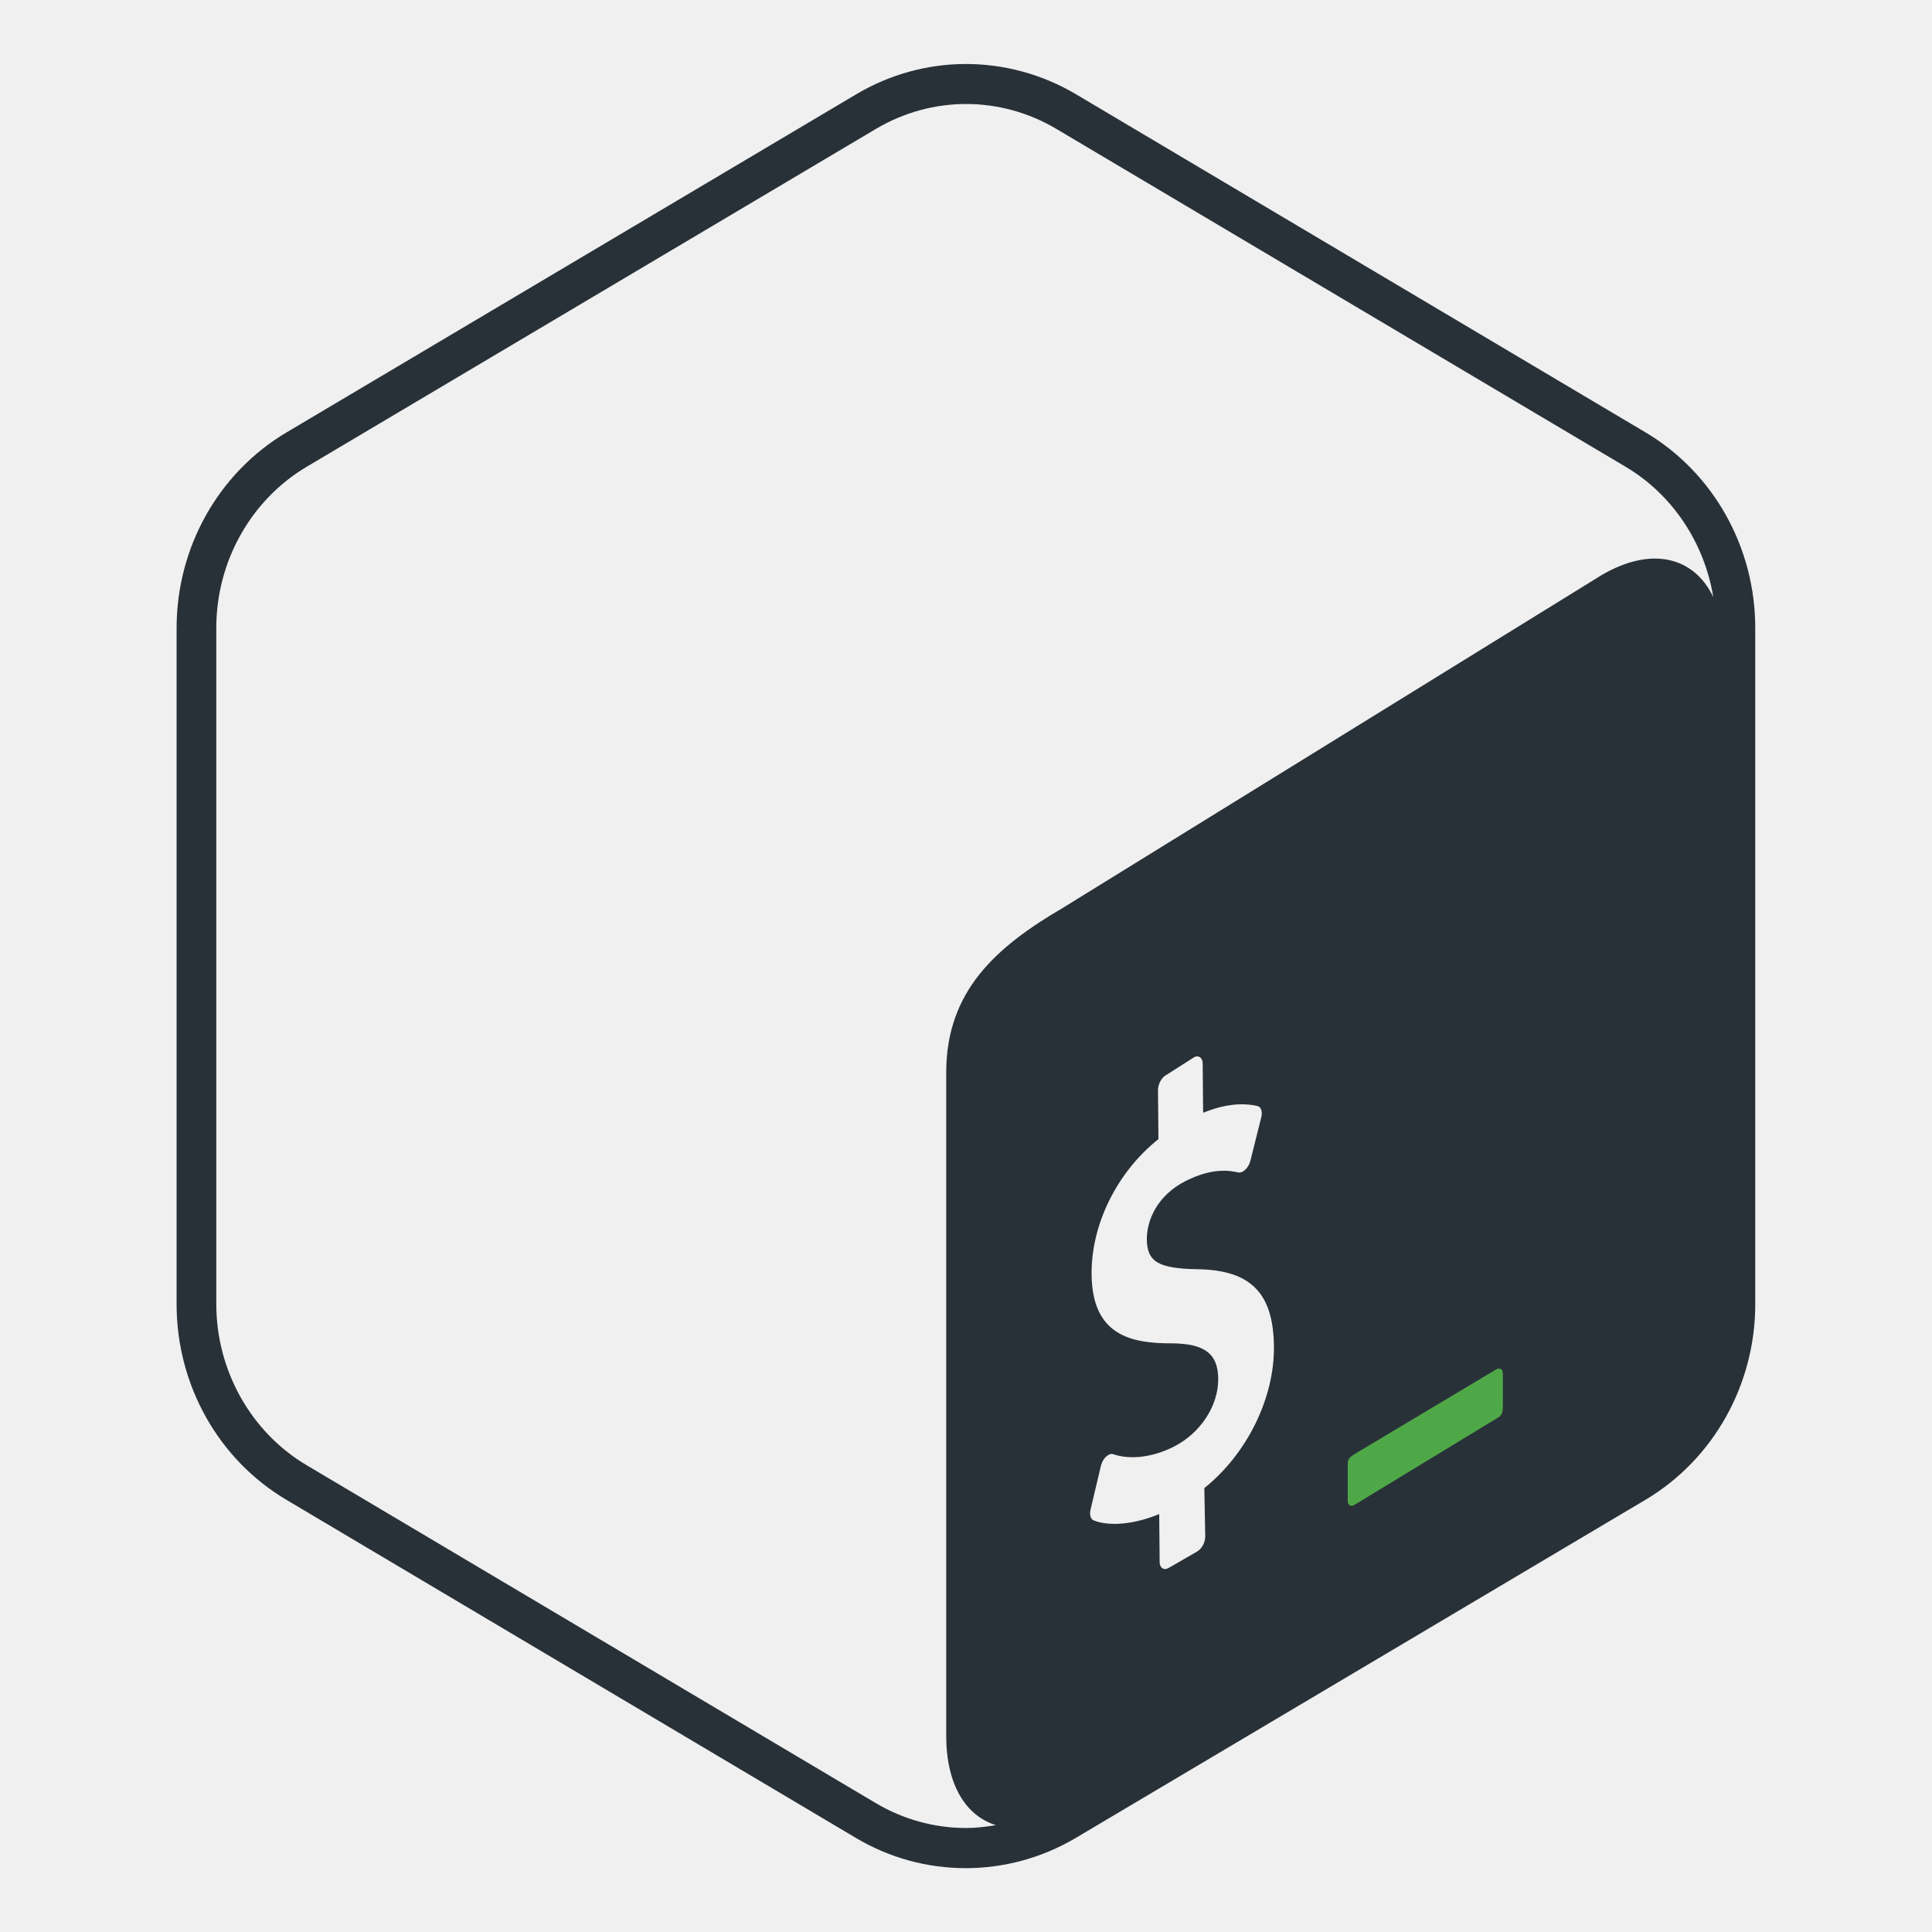
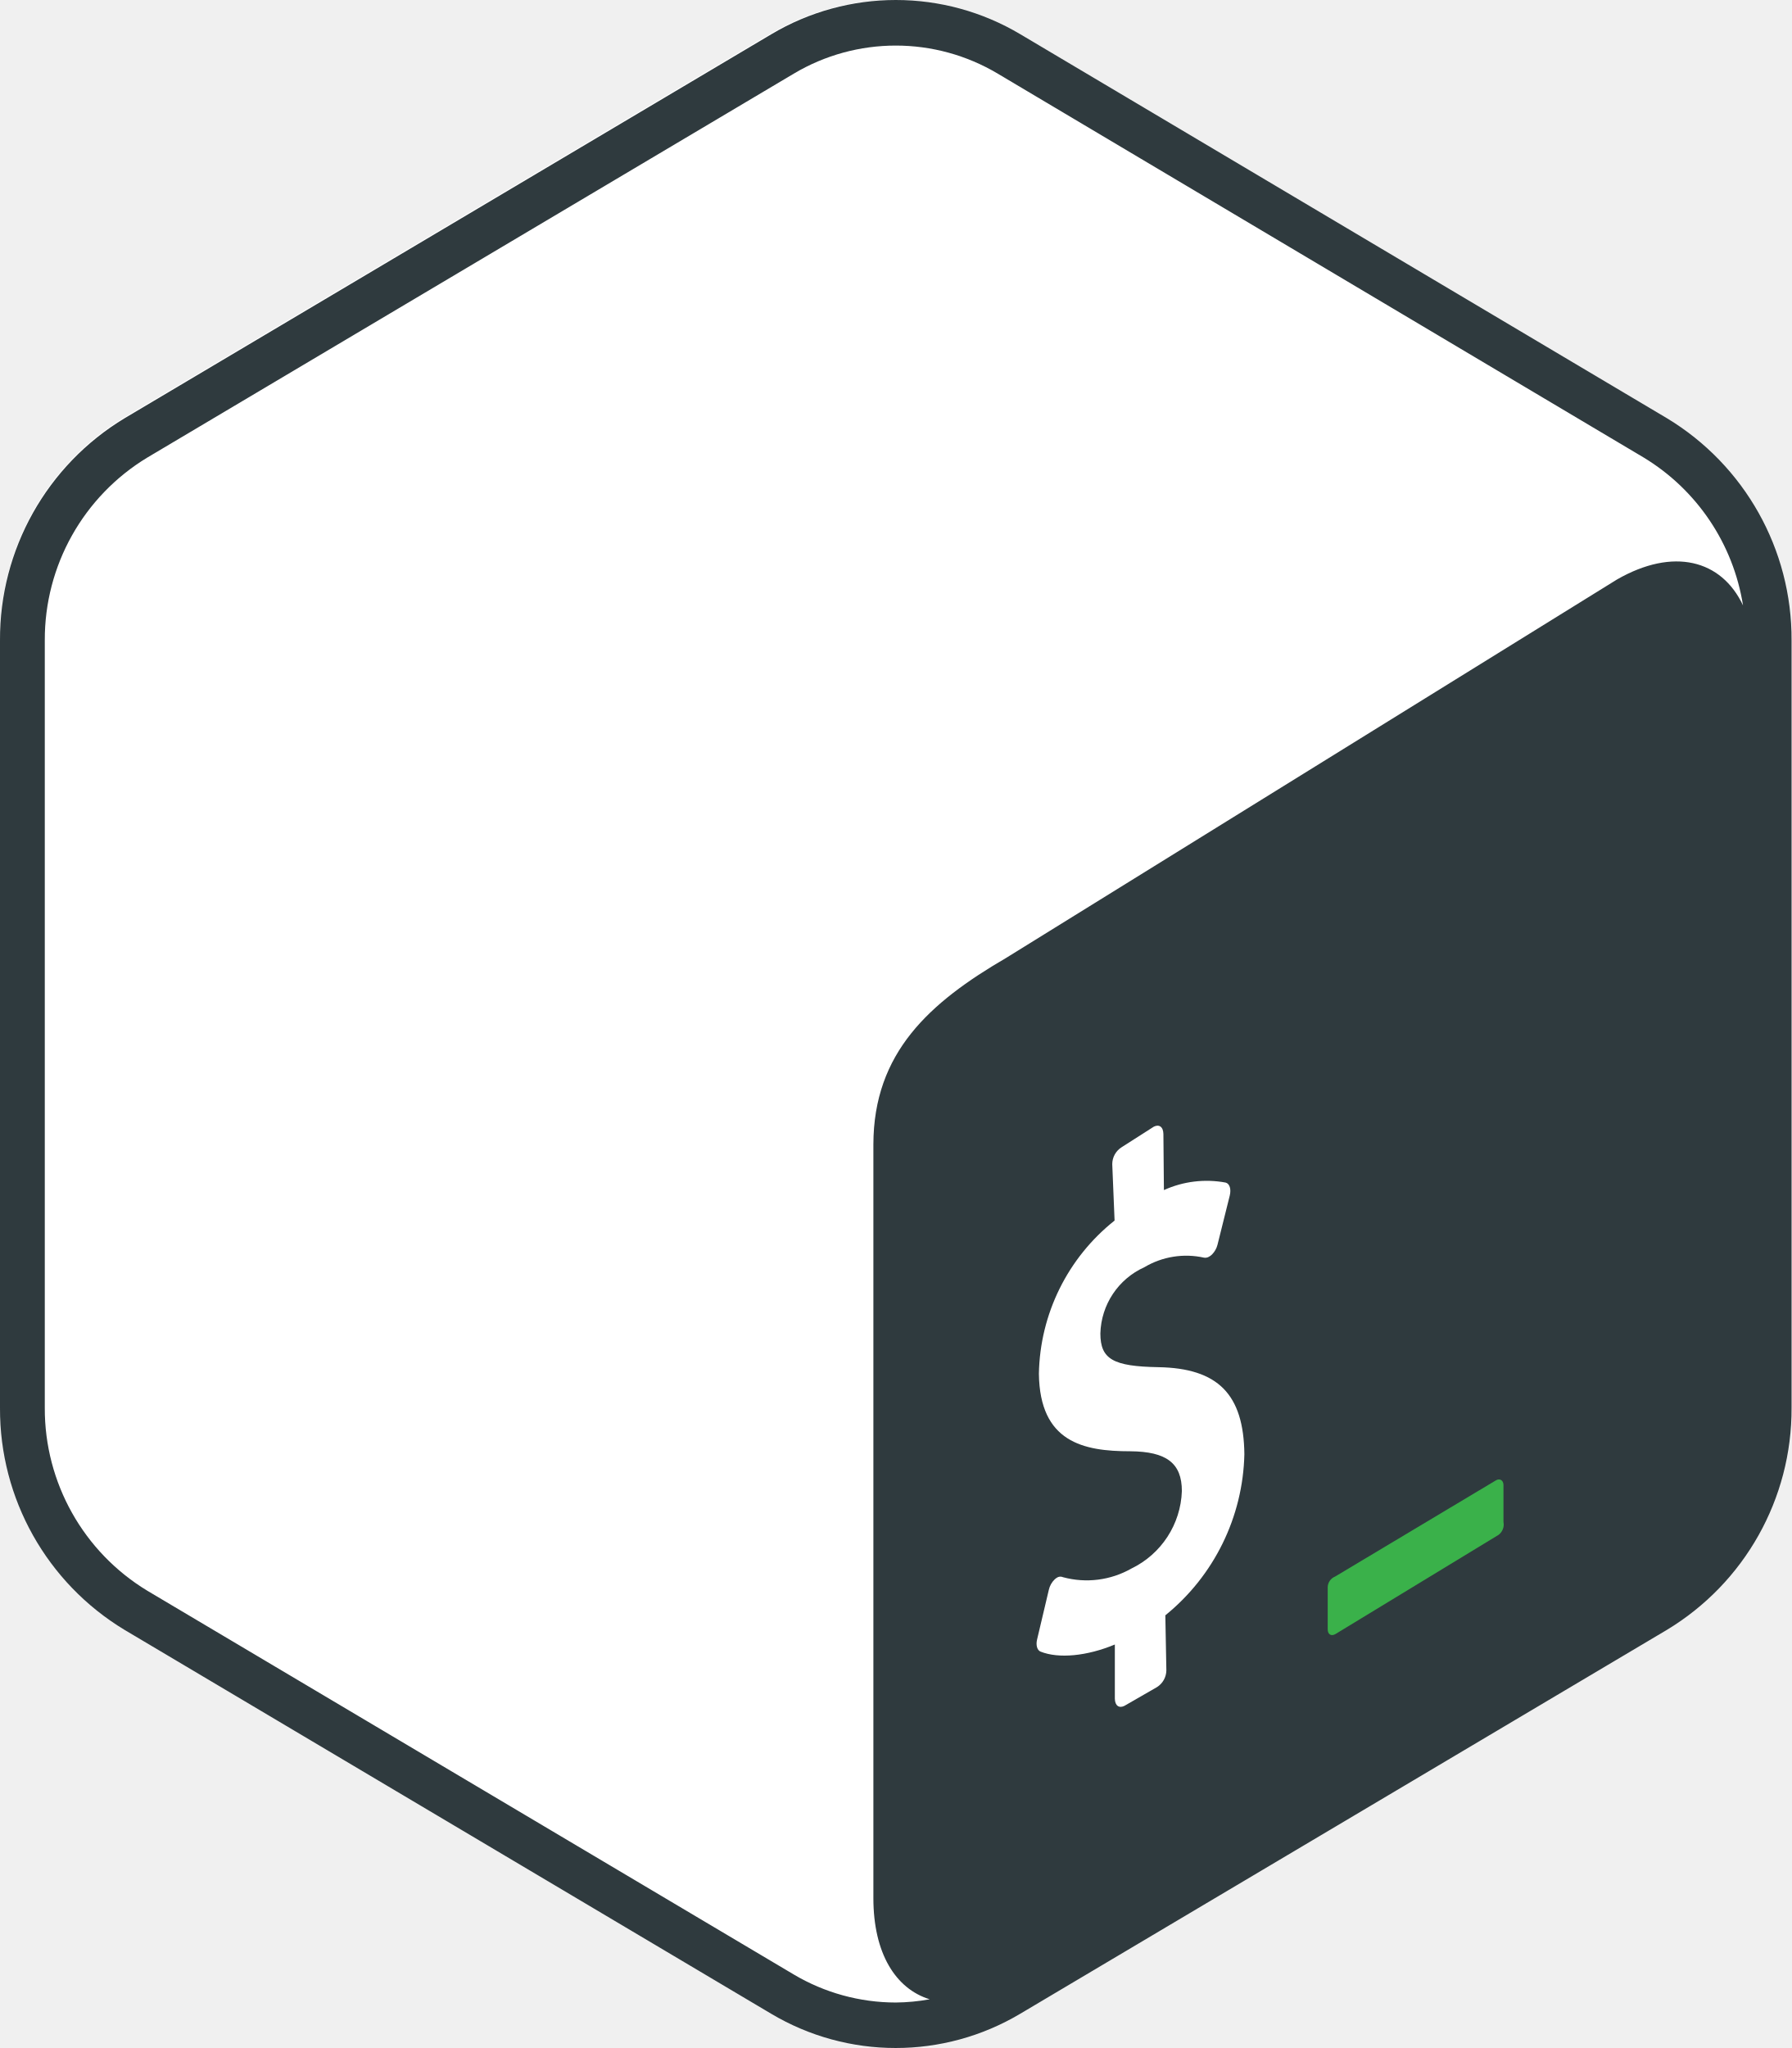
- <svg xmlns="http://www.w3.org/2000/svg" viewBox="0 0 128 128">
-   <path fill="none" d="M4.24 4.24h119.53v119.53H4.24z" />
-   <path fill="#293138" d="M109.01 28.64L71.28 6.24c-2.25-1.33-4.77-2-7.28-2s-5.03.67-7.28 2.01l-37.74 22.4c-4.5 2.67-7.28 7.61-7.28 12.96v44.8c0 5.35 2.77 10.29 7.28 12.96l37.73 22.4c2.25 1.34 4.76 2 7.28 2 2.51 0 5.03-.67 7.28-2l37.74-22.4c4.5-2.67 7.28-7.62 7.28-12.96V41.6c0-5.34-2.77-10.29-7.28-12.96zM79.79 98.59l.06 3.22c0 .39-.25.83-.55.99l-1.91 1.1c-.3.15-.56-.03-.56-.42l-.03-3.17c-1.63.68-3.29.84-4.34.42-.2-.08-.29-.37-.21-.71l.69-2.91c.06-.23.18-.46.34-.6.06-.06.12-.1.18-.13.11-.06.22-.07.31-.03 1.14.38 2.59.2 3.99-.5 1.78-.9 2.97-2.72 2.95-4.52-.02-1.64-.9-2.31-3.05-2.33-2.74.01-5.3-.53-5.34-4.57-.03-3.32 1.69-6.78 4.43-8.96l-.03-3.25c0-.4.24-.84.55-1l1.85-1.18c.3-.15.56.04.56.43l.03 3.25c1.36-.54 2.54-.69 3.61-.44.23.06.34.38.24.75l-.72 2.88c-.06.22-.18.44-.33.58a.77.77 0 01-.19.14c-.1.05-.19.06-.28.05-.49-.11-1.65-.36-3.48.56-1.92.97-2.59 2.64-2.58 3.88.02 1.48.77 1.93 3.39 1.97 3.49.06 4.99 1.58 5.03 5.09.05 3.44-1.79 7.15-4.61 9.41zm26.34-60.5l-35.7 22.05c-4.45 2.6-7.73 5.52-7.74 10.89v43.99c0 3.21 1.3 5.29 3.29 5.9-.65.11-1.32.19-1.98.19-2.09 0-4.15-.57-5.96-1.64l-37.73-22.4c-3.69-2.19-5.98-6.28-5.98-10.67V41.6c0-4.39 2.29-8.48 5.98-10.67l37.74-22.4c1.81-1.07 3.87-1.64 5.96-1.64s4.15.57 5.96 1.64l37.74 22.4c3.11 1.85 5.21 5.04 5.8 8.63-1.27-2.67-4.09-3.39-7.38-1.47z" />
-   <path fill="#4FA847" d="M99.12 90.73l-9.4 5.62c-.25.15-.43.31-.43.61v2.46c0 .3.2.43.45.28l9.54-5.8c.25-.15.29-.42.29-.72v-2.17c0-.3-.2-.42-.45-.28z" />
+ <svg xmlns="http://www.w3.org/2000/svg" width="224px" height="256px" viewBox="0 0 224 256" version="1.1" preserveAspectRatio="xMidYMid">
+   <g>
+     <path d="M207.953,52.162 L127.317,4.287 C117.733,-1.429 105.787,-1.429 96.203,4.287 L15.55,52.162 C5.849,58.014 -0.058,68.54 0,79.869 L0,175.603 C-0.052,186.927 5.854,197.445 15.55,203.294 L96.186,251.153 C105.771,256.865 117.716,256.865 127.301,251.153 L207.937,203.294 C217.645,197.446 223.558,186.92 223.503,175.587 L223.503,79.869 C223.562,68.54 217.655,58.014 207.953,52.162 Z" fill="#FFFFFF" />
+     <path d="M208.412,52.277 L127.598,4.296 C117.992,-1.432 106.02,-1.432 96.414,4.296 L15.584,52.277 C5.862,58.142 -0.058,68.69 0,80.045 L0,175.99 C-0.052,187.339 5.867,197.88 15.584,203.742 L96.398,251.706 C106.004,257.431 117.975,257.431 127.581,251.706 L208.395,203.742 C218.124,197.881 224.051,187.332 223.995,175.973 L223.995,80.045 C224.054,68.69 218.134,58.142 208.412,52.277 Z M99.23,246.803 L18.416,198.839 C10.43,194 5.566,185.328 5.6,175.99 L5.6,80.045 C5.563,70.707 10.428,62.033 18.416,57.196 L99.23,9.216 C107.095,4.524 116.901,4.524 124.766,9.216 L205.515,57.196 C212.172,61.228 216.713,67.989 217.927,75.676 C215.24,69.964 209.204,68.394 202.165,72.44 L125.769,119.756 C116.238,125.307 109.215,131.57 109.198,143.059 L109.198,237.272 C109.198,244.149 111.966,248.599 116.238,249.91 C114.839,250.166 113.42,250.302 111.998,250.315 C107.504,250.311 103.094,249.098 99.23,246.803 Z" fill="#2F3A3E" />
+     <path d="M187.007,185.06 L166.921,197.073 C166.383,197.289 166.022,197.801 166.001,198.381 L166.001,203.661 C166.001,204.307 166.436,204.565 166.969,204.258 L187.363,191.858 C187.862,191.483 188.101,190.854 187.976,190.243 L187.976,185.609 C187.96,185.011 187.492,184.753 187.007,185.06 Z" fill="#3AB14A" />
+     <path d="M144.263,140.832 C144.909,140.509 145.442,140.832 145.458,141.752 L145.522,148.76 C147.938,147.663 150.633,147.336 153.24,147.823 C153.741,147.953 153.951,148.631 153.757,149.438 L152.223,155.59 C152.107,156.054 151.867,156.478 151.529,156.817 C151.41,156.934 151.274,157.032 151.125,157.108 C150.943,157.206 150.732,157.241 150.528,157.205 C147.985,156.641 145.323,157.069 143.084,158.399 C139.811,159.874 137.671,163.093 137.578,166.683 C137.578,169.912 139.193,170.8 144.828,170.897 C152.272,171.026 155.501,174.272 155.582,181.78 C155.405,189.617 151.791,196.98 145.7,201.915 L145.829,208.793 C145.818,209.647 145.374,210.438 144.65,210.892 L140.582,213.233 C139.936,213.556 139.403,213.233 139.387,212.329 L139.387,205.564 C135.899,207.017 132.363,207.356 130.102,206.452 C129.683,206.29 129.489,205.661 129.666,204.934 L131.136,198.718 C131.247,198.226 131.5,197.777 131.862,197.426 C131.977,197.316 132.108,197.223 132.25,197.151 C132.46,197.057 132.701,197.057 132.912,197.151 C135.79,197.932 138.86,197.543 141.453,196.07 C145.195,194.265 147.627,190.533 147.767,186.382 C147.767,182.894 145.845,181.441 141.308,181.408 C135.447,181.408 130.005,180.278 129.892,171.72 C130.027,164.244 133.498,157.22 139.354,152.57 L139.064,145.531 C139.061,144.664 139.507,143.858 140.242,143.399 L144.263,140.832 Z" fill="#FFFFFF" />
+   </g>
</svg>
